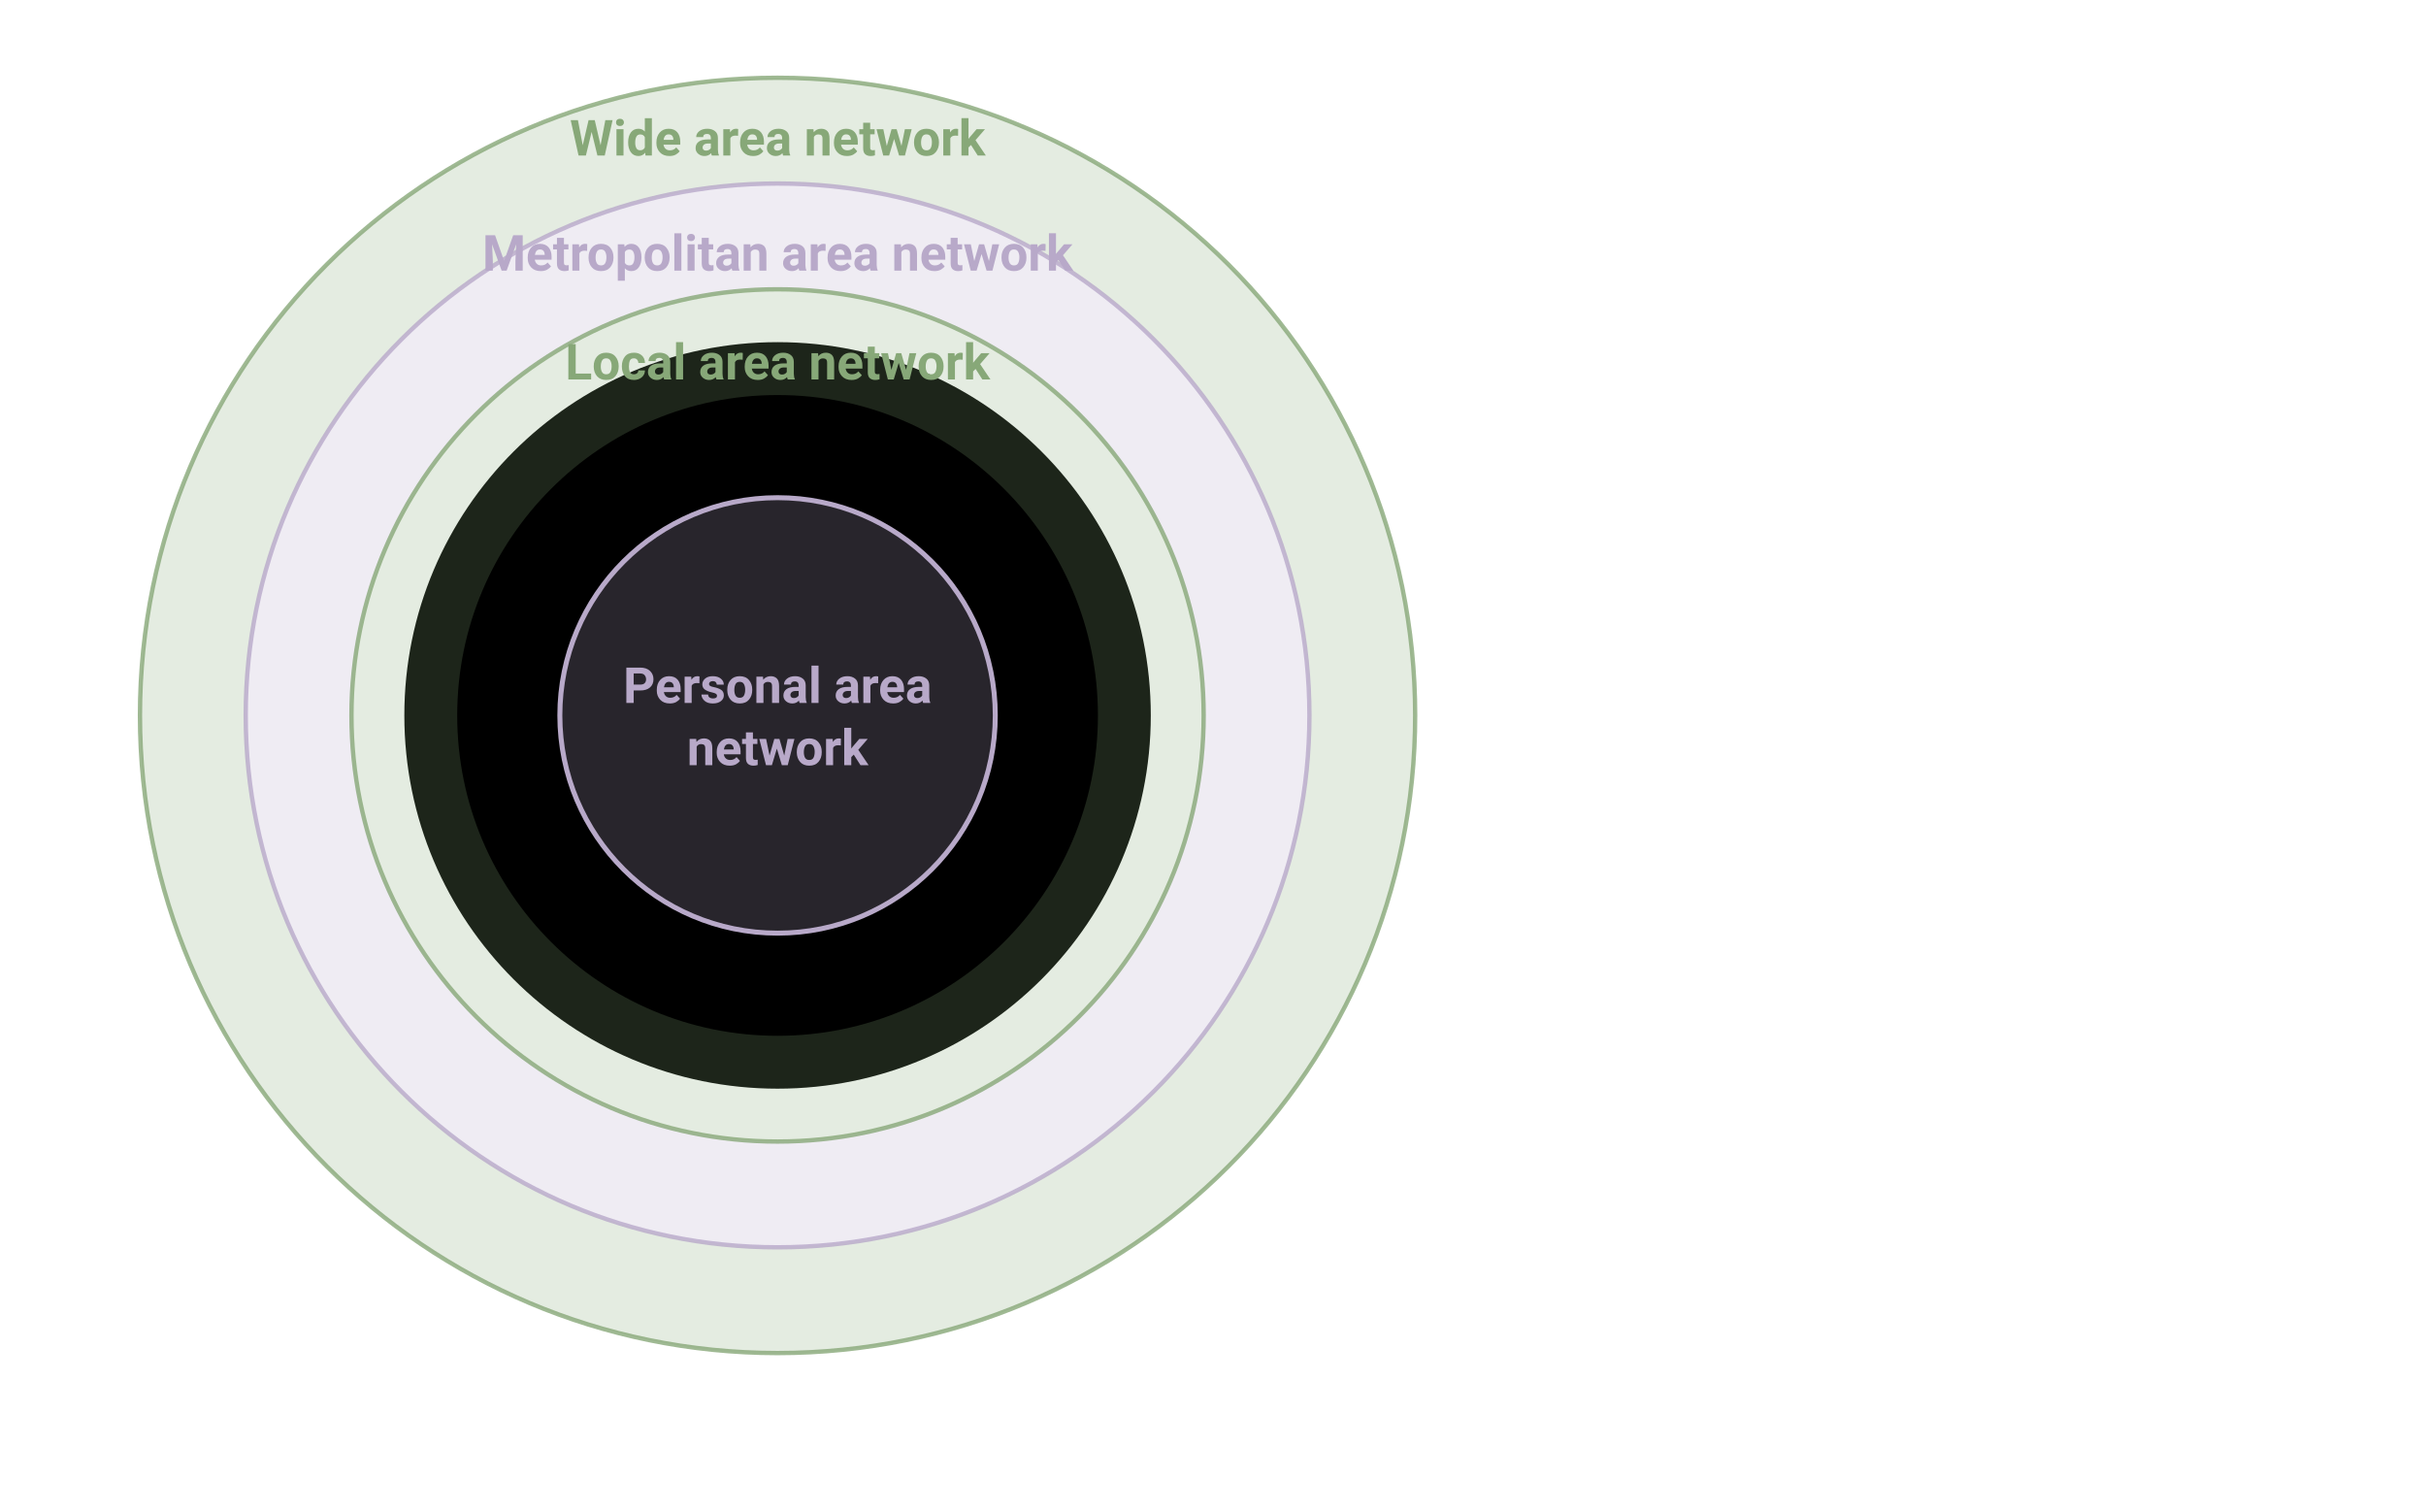
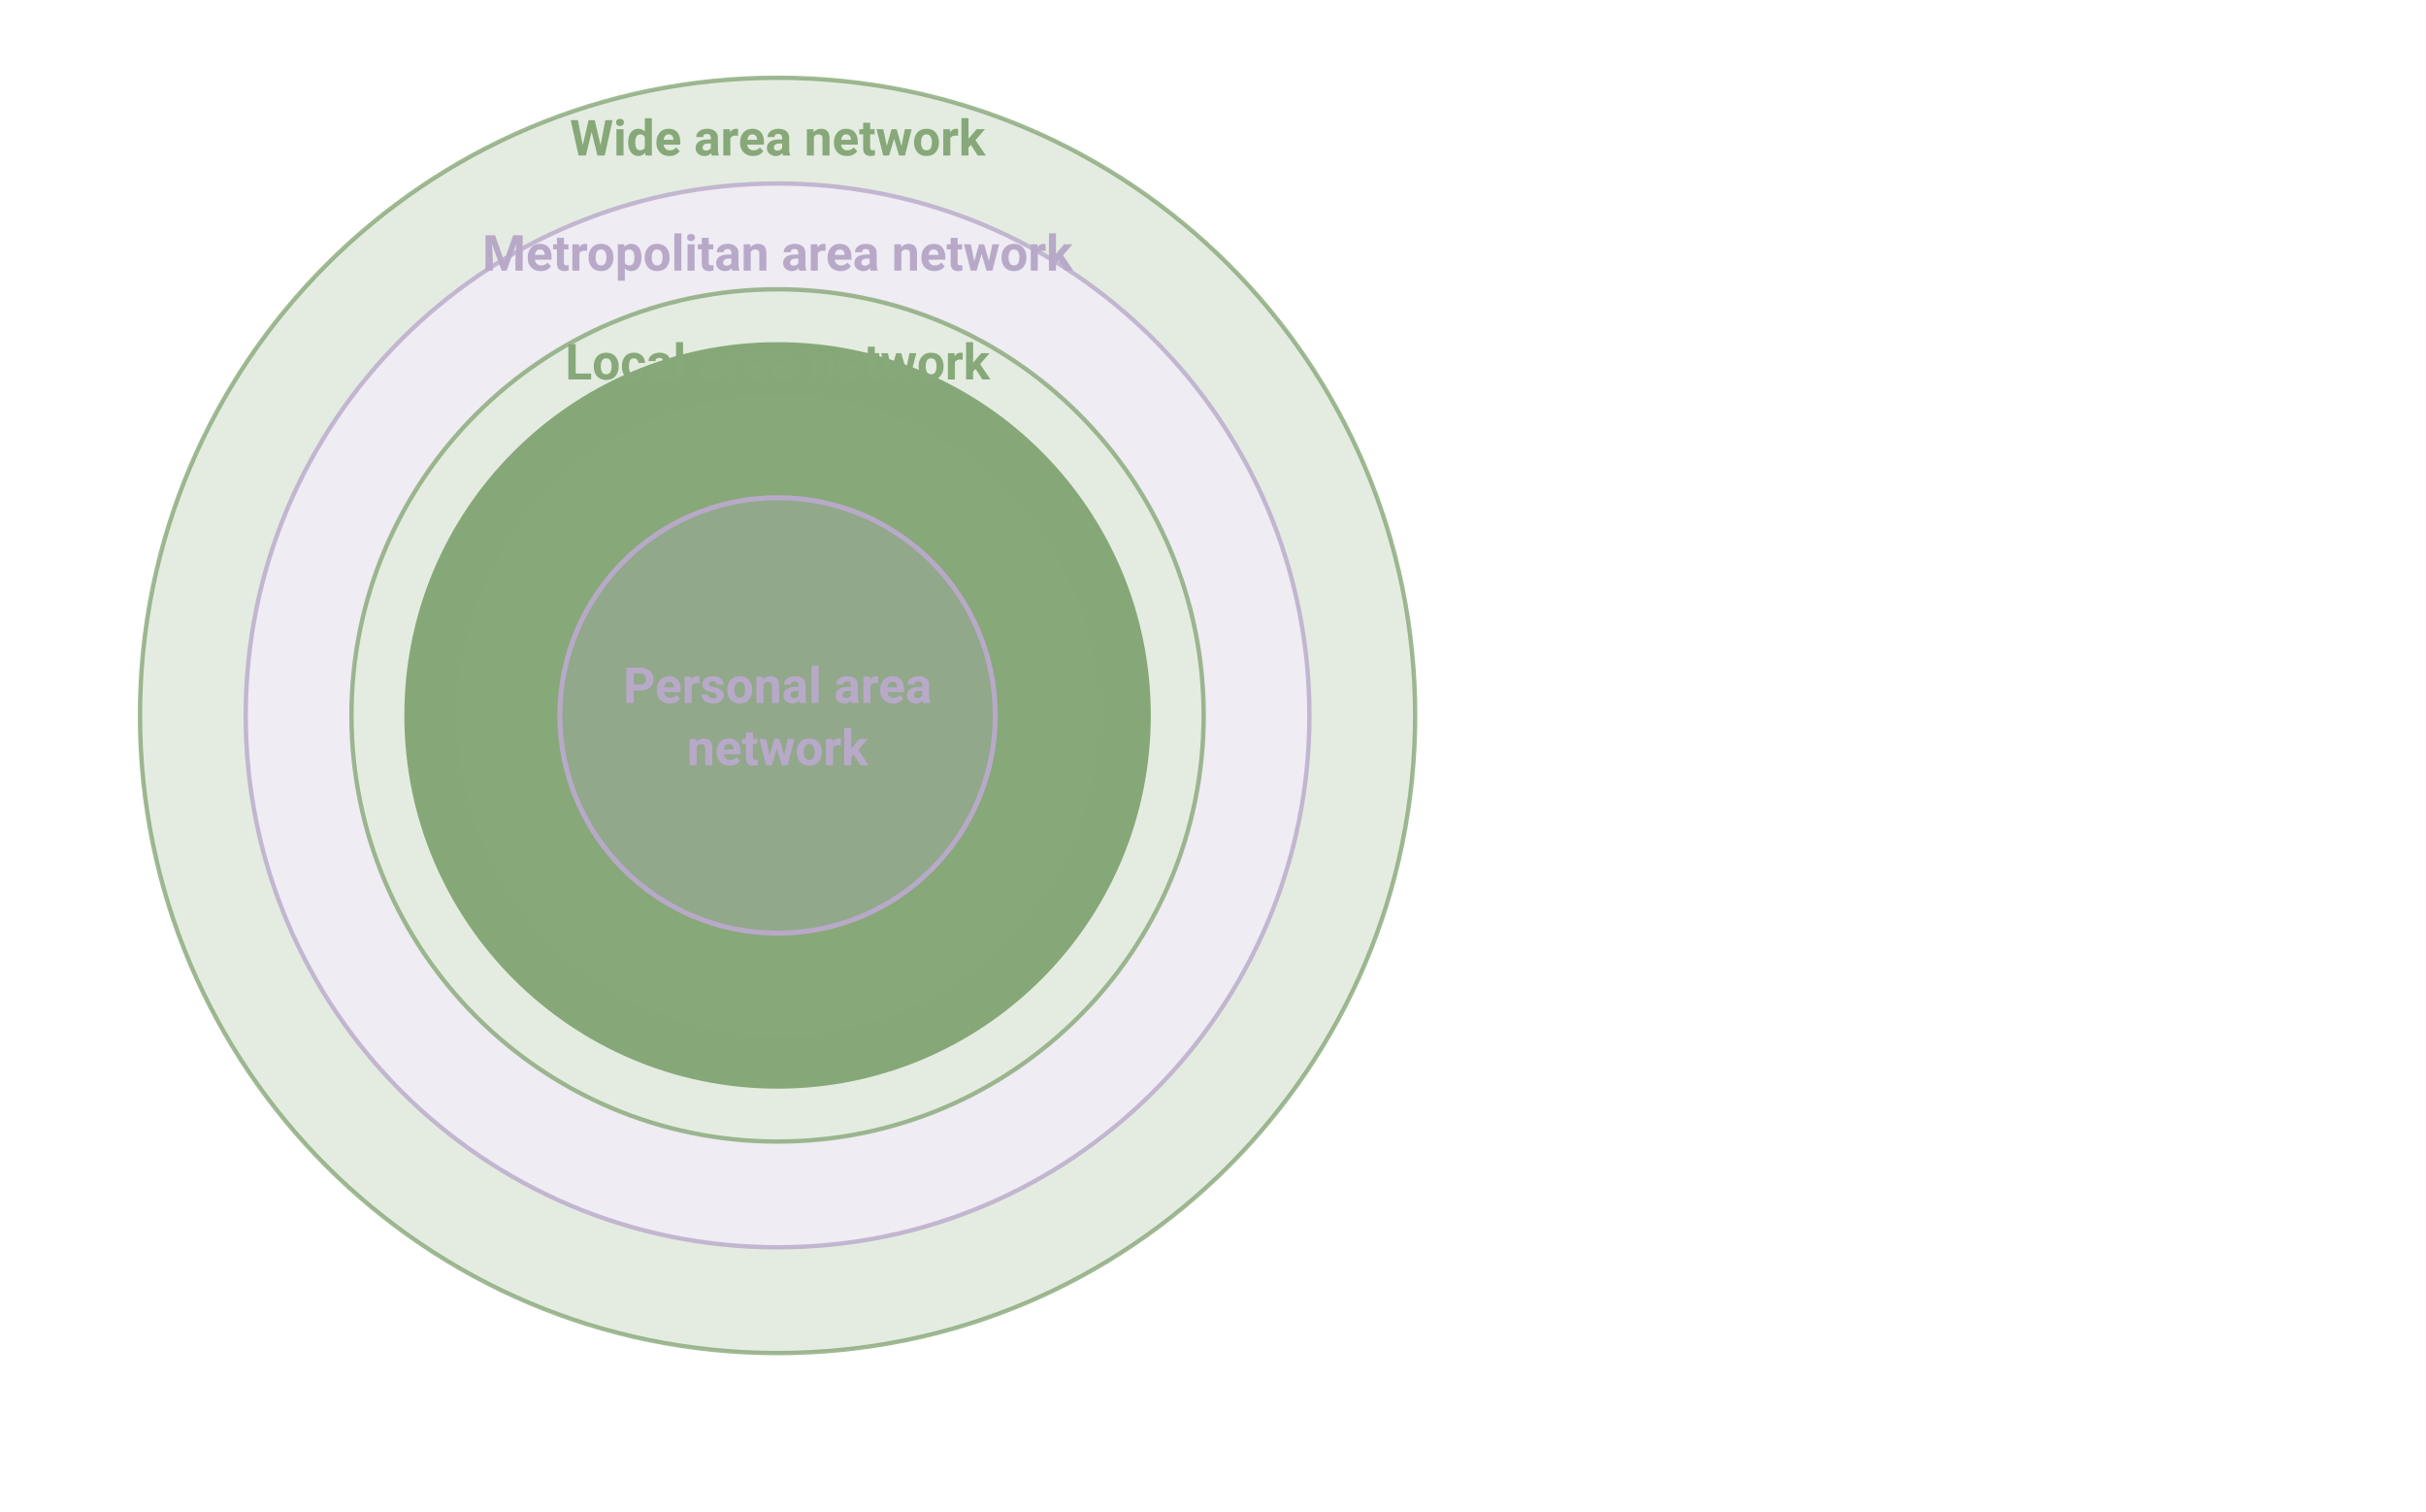
<svg xmlns="http://www.w3.org/2000/svg" width="780" height="486" viewBox="0 0 780 486" role="img" aria-labelledby="t d">
  <defs>
    <marker id="as" markerWidth="9" markerHeight="9" refX="8" refY="4.5" orient="auto">
      <path d="M0,0 L9,4.5 L0,9 Z" fill="#87A878" />
    </marker>
    <marker id="al" markerWidth="9" markerHeight="9" refX="8" refY="4.5" orient="auto">
      <path d="M0,0 L9,4.5 L0,9 Z" fill="#B8A9C9" />
    </marker>
  </defs>
  <style>
 text{font-family:'Segoe UI',system-ui,-apple-system,Roboto,Arial,sans-serif}
 .dev{fill:#87A878;fill-opacity:.18;stroke:#87A878;stroke-width:2}
 .host{fill:#B8A9C9;fill-opacity:.18;stroke:#B8A9C9;stroke-width:2}
 .dim{fill:#B8A9C9;fill-opacity:.07;stroke:#B8A9C9;stroke-width:2;stroke-dasharray:7 5}
 .ext{fill:#B8A9C9;fill-opacity:.07;stroke:#B8A9C9;stroke-width:2;stroke-dasharray:7 5}
 .chip{fill:#87A878;fill-opacity:.12;stroke:none}
 .chipl{fill:#B8A9C9;fill-opacity:.12;stroke:none}
 .nd{font-size:16px;font-weight:600;fill:#87A878}
 .nh{font-size:16px;font-weight:600;fill:#B8A9C9}
 .el{font-size:12px;fill:#87A878}
 .elh{font-size:12px;fill:#B8A9C9}
 .note{font-size:12.5px;fill:#B8A9C9}
 .nt{font-size:13px;font-weight:600;fill:#B8A9C9}
</style>
  <circle cx="250" cy="230" r="188" fill="none" stroke="#87A878" stroke-width="34" stroke-opacity=".22" />
  <circle cx="250" cy="230" r="154" fill="none" stroke="#B8A9C9" stroke-width="34" stroke-opacity=".22" />
-   <circle cx="250" cy="230" r="120" stroke="#87A878" stroke-width="34" stroke-opacity=".22" />
+   <circle cx="250" cy="230" r="120" fill="#87A878" stroke="#87A878" stroke-width="34" stroke-opacity=".22" />
  <circle cx="250" cy="230" r="70" fill="#B8A9C9" fill-opacity=".22" stroke="#B8A9C9" stroke-width="1.6" />
  <g fill="none" stroke-width="1.4" stroke-opacity=".8">
    <circle cx="250" cy="230" r="205" stroke="#87A878" />
    <circle cx="250" cy="230" r="171" stroke="#B8A9C9" />
    <circle cx="250" cy="230" r="137" stroke="#87A878" />
  </g>
  <g text-anchor="middle" font-size="13.5" font-weight="600">
    <text class="nd" x="250" y="50" font-size="13">Wide area network</text>
    <text class="nh" x="250" y="87" font-size="13">Metropolitan area network</text>
    <text class="nd" x="250" y="122" font-size="13">Local area network</text>
    <text class="nh" x="250" y="226" font-size="15">Personal area</text>
    <text class="nh" x="250" y="246" font-size="15">network</text>
  </g>
</svg>
